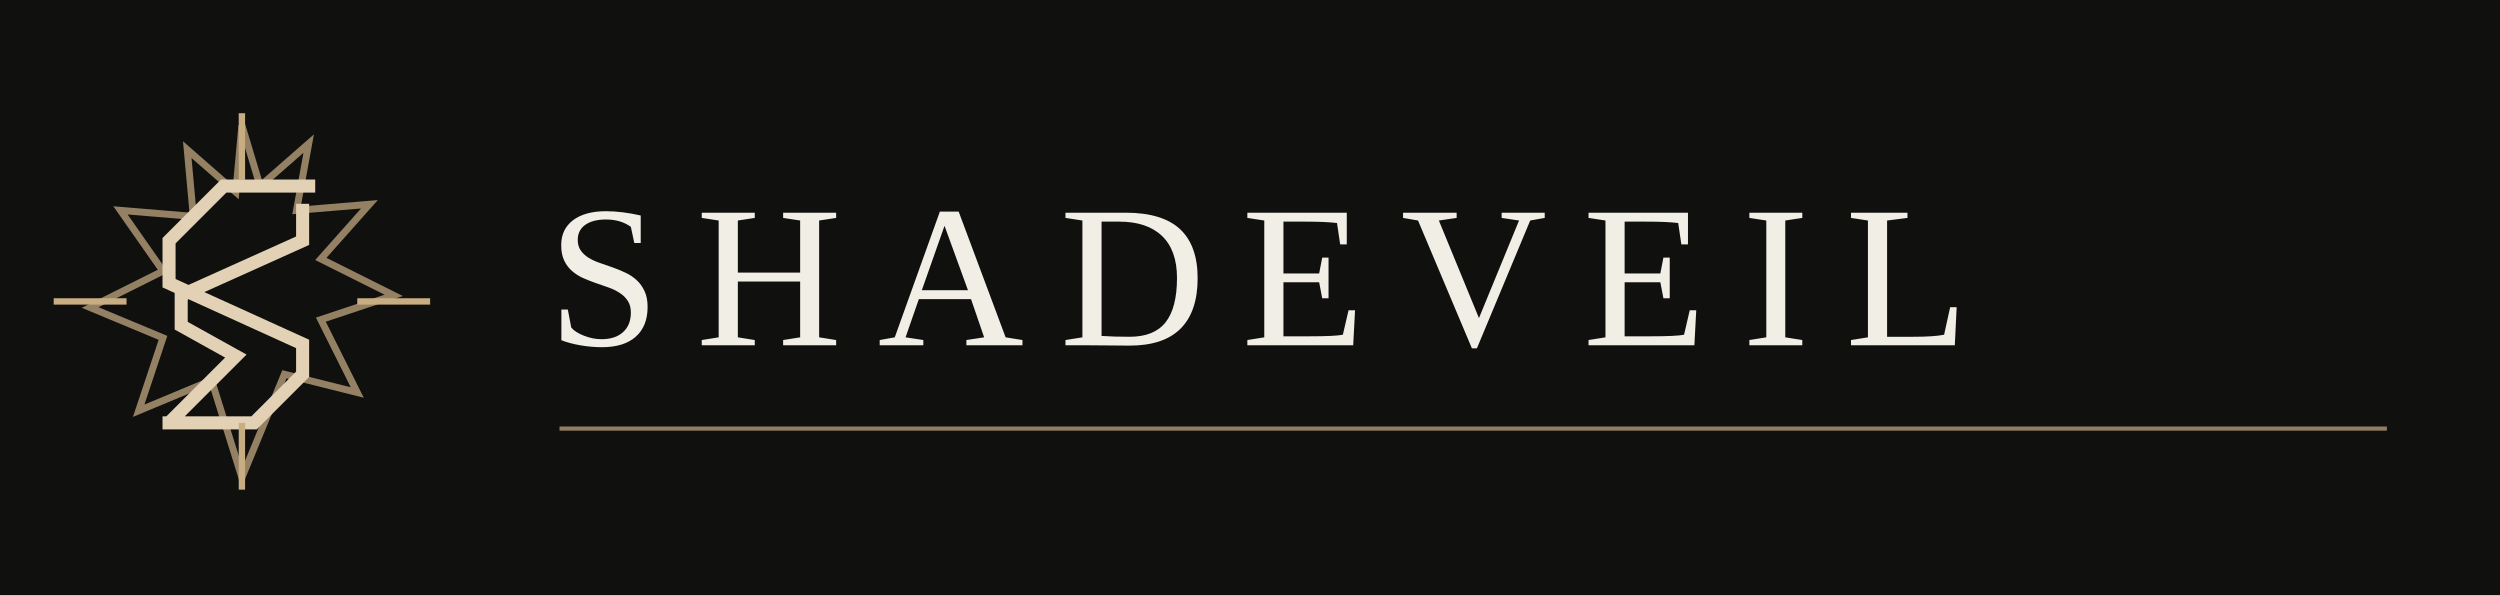
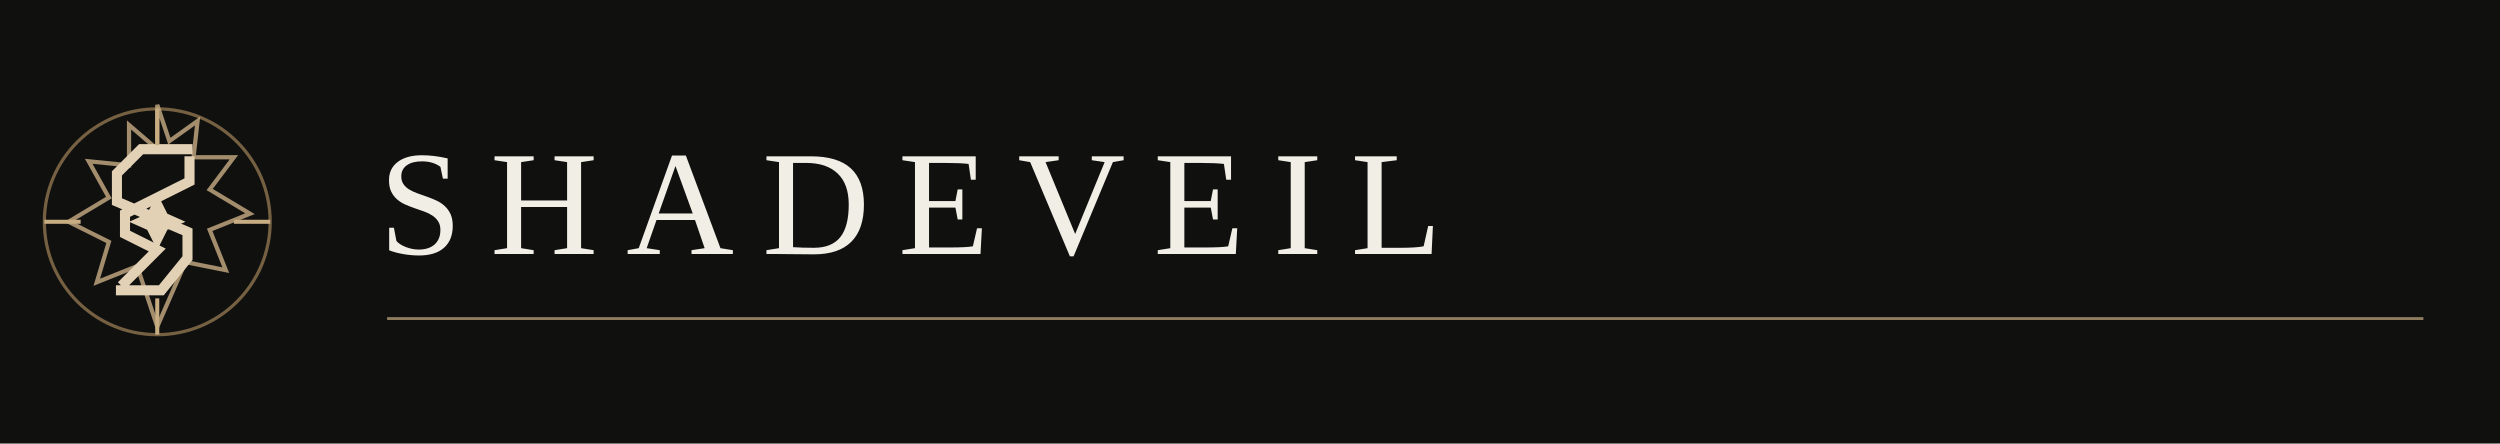
- <svg xmlns="http://www.w3.org/2000/svg" viewBox="0 0 420 100" role="img" aria-labelledby="title">
-   <rect width="420" height="100" fill="#10100f" />
-   <g transform="translate(8 18) scale(1.02)" fill="none" stroke-linejoin="miter">
-     <path d="M32 3 35 13 43 6 41 17 53 16 45 25 57 31 45 35 51 47 39 44 32 61 27 45 15 50 19 38 7 33 19 27 12 17 24 18 23 7 31 14Z" stroke="#c8ad83" stroke-width="1.15" opacity=".72" />
-     <path d="M43 13H29L20 22V29L42 39 42 44 34 52H20M21 51 31 41 22 36 22 31 42 22 42 17" stroke="#e2d1b5" stroke-width="2.15" stroke-linecap="square" />
-     <path d="M32 1V12M32 52V63M1 32H13M51 32H63" stroke="#c8ad83" stroke-width="1.05" />
+ <svg xmlns="http://www.w3.org/2000/svg" viewBox="0 0 620 110" role="img" aria-labelledby="title">
+   <rect width="620" height="110" fill="#10100f" />
+   <g transform="translate(7 23)">
+     <circle cx="32" cy="32" r="28" fill="none" stroke="#8f754f" stroke-width=".8" opacity=".8" />
+     <path d="M32 3 35 12 42 7 41 16 51 16 45 24 55 30 45 34 49 44 39 42 32 58 27 43 17 47 20 37 10 32 20 26 15 17 25 18 25 8 32 14Z" fill="none" stroke="#c8ad83" stroke-width="1.05" stroke-linejoin="miter" opacity=".8" />
+     <path d="M39.5 14H28L22 20V27L39.5 34.5V41L33 49H23M24 47 32 39 24 35V30L40 22V17" fill="none" stroke="#e2d1b5" stroke-width="2.5" stroke-linecap="square" stroke-linejoin="miter" />
+     <path d="M32 4V13M32 51V60M4 32H13M51 32H60" stroke="#c8ad83" stroke-width="1" />
+     <path d="m32 25 2.5 5L39 32l-4.5 2-2.5 5-2.5-5L25 32l4.5-2Z" fill="#e2d1b5" />
  </g>
-   <text x="92" y="58" fill="#f1eee6" font-family="Georgia,Times New Roman,serif" font-size="34" letter-spacing="6">SHADEVEIL</text>
-   <path d="M94 72H401" stroke="#c8ad83" stroke-width=".7" opacity=".7" />
+   <text x="94" y="63" fill="#f1eee6" font-family="Georgia,Times New Roman,serif" font-size="37" letter-spacing="7">SHADEVEIL</text>
+   <path d="M96 79H601" stroke="#c8ad83" stroke-width=".7" opacity=".7" />
</svg>
